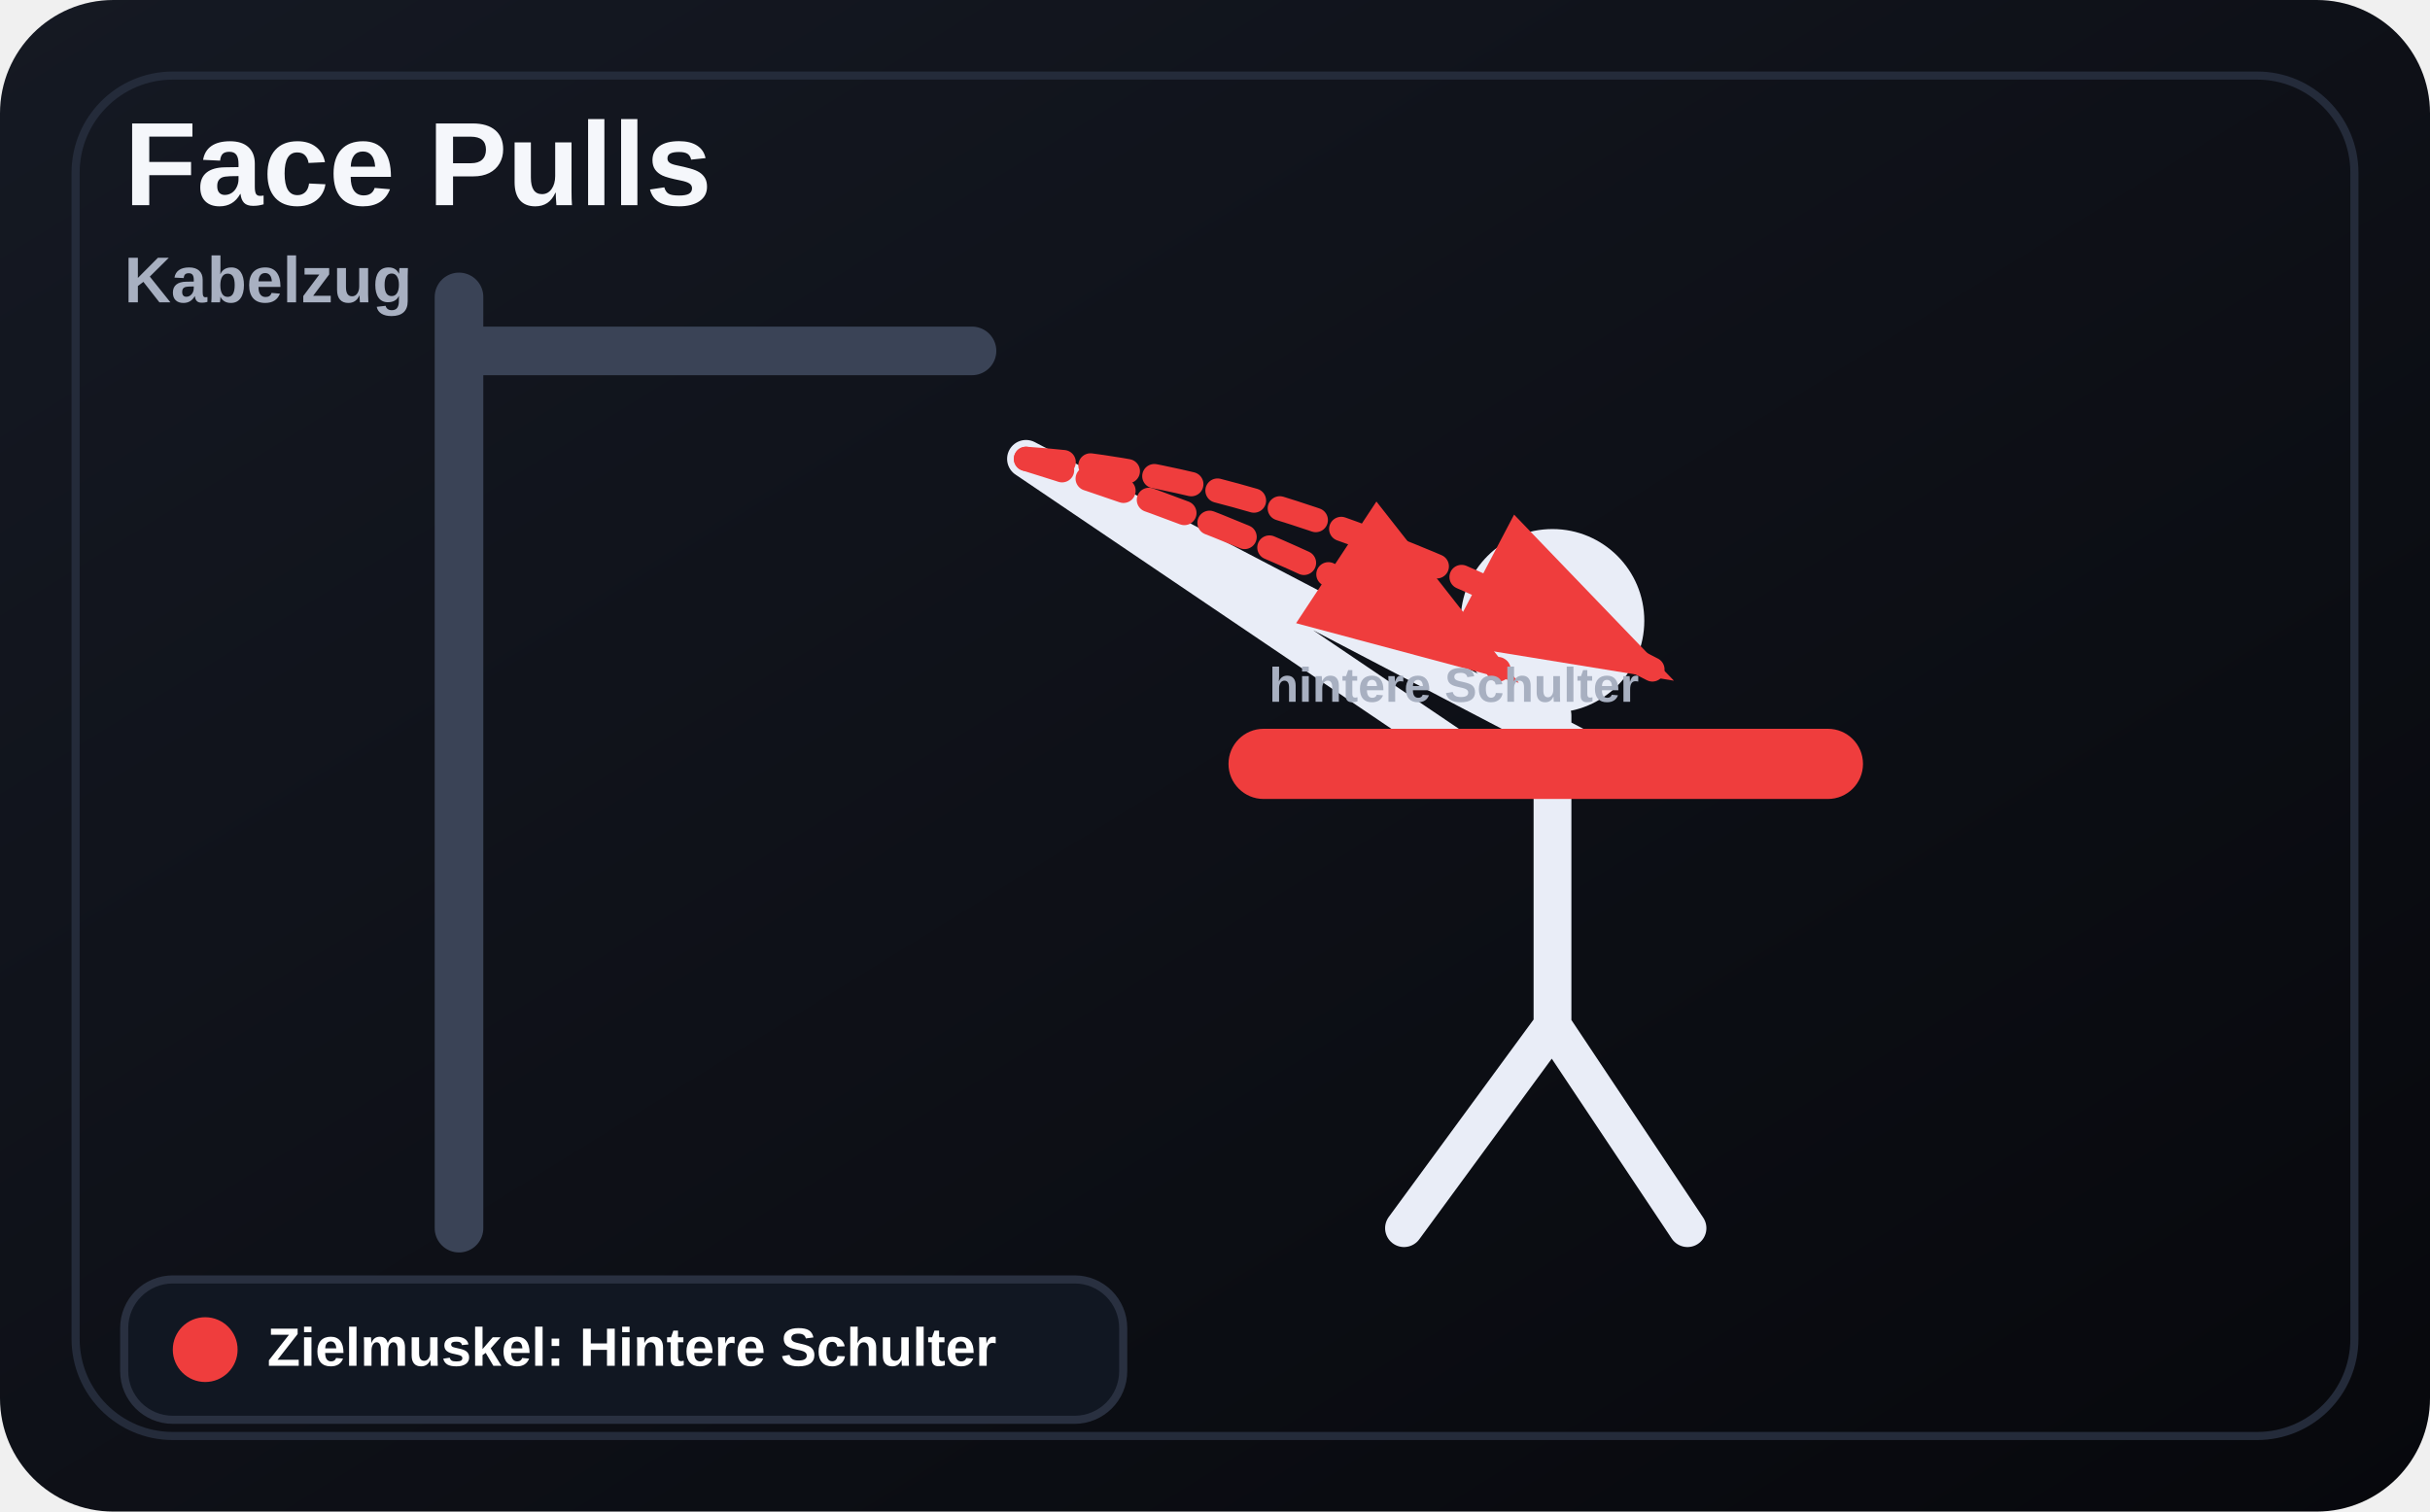
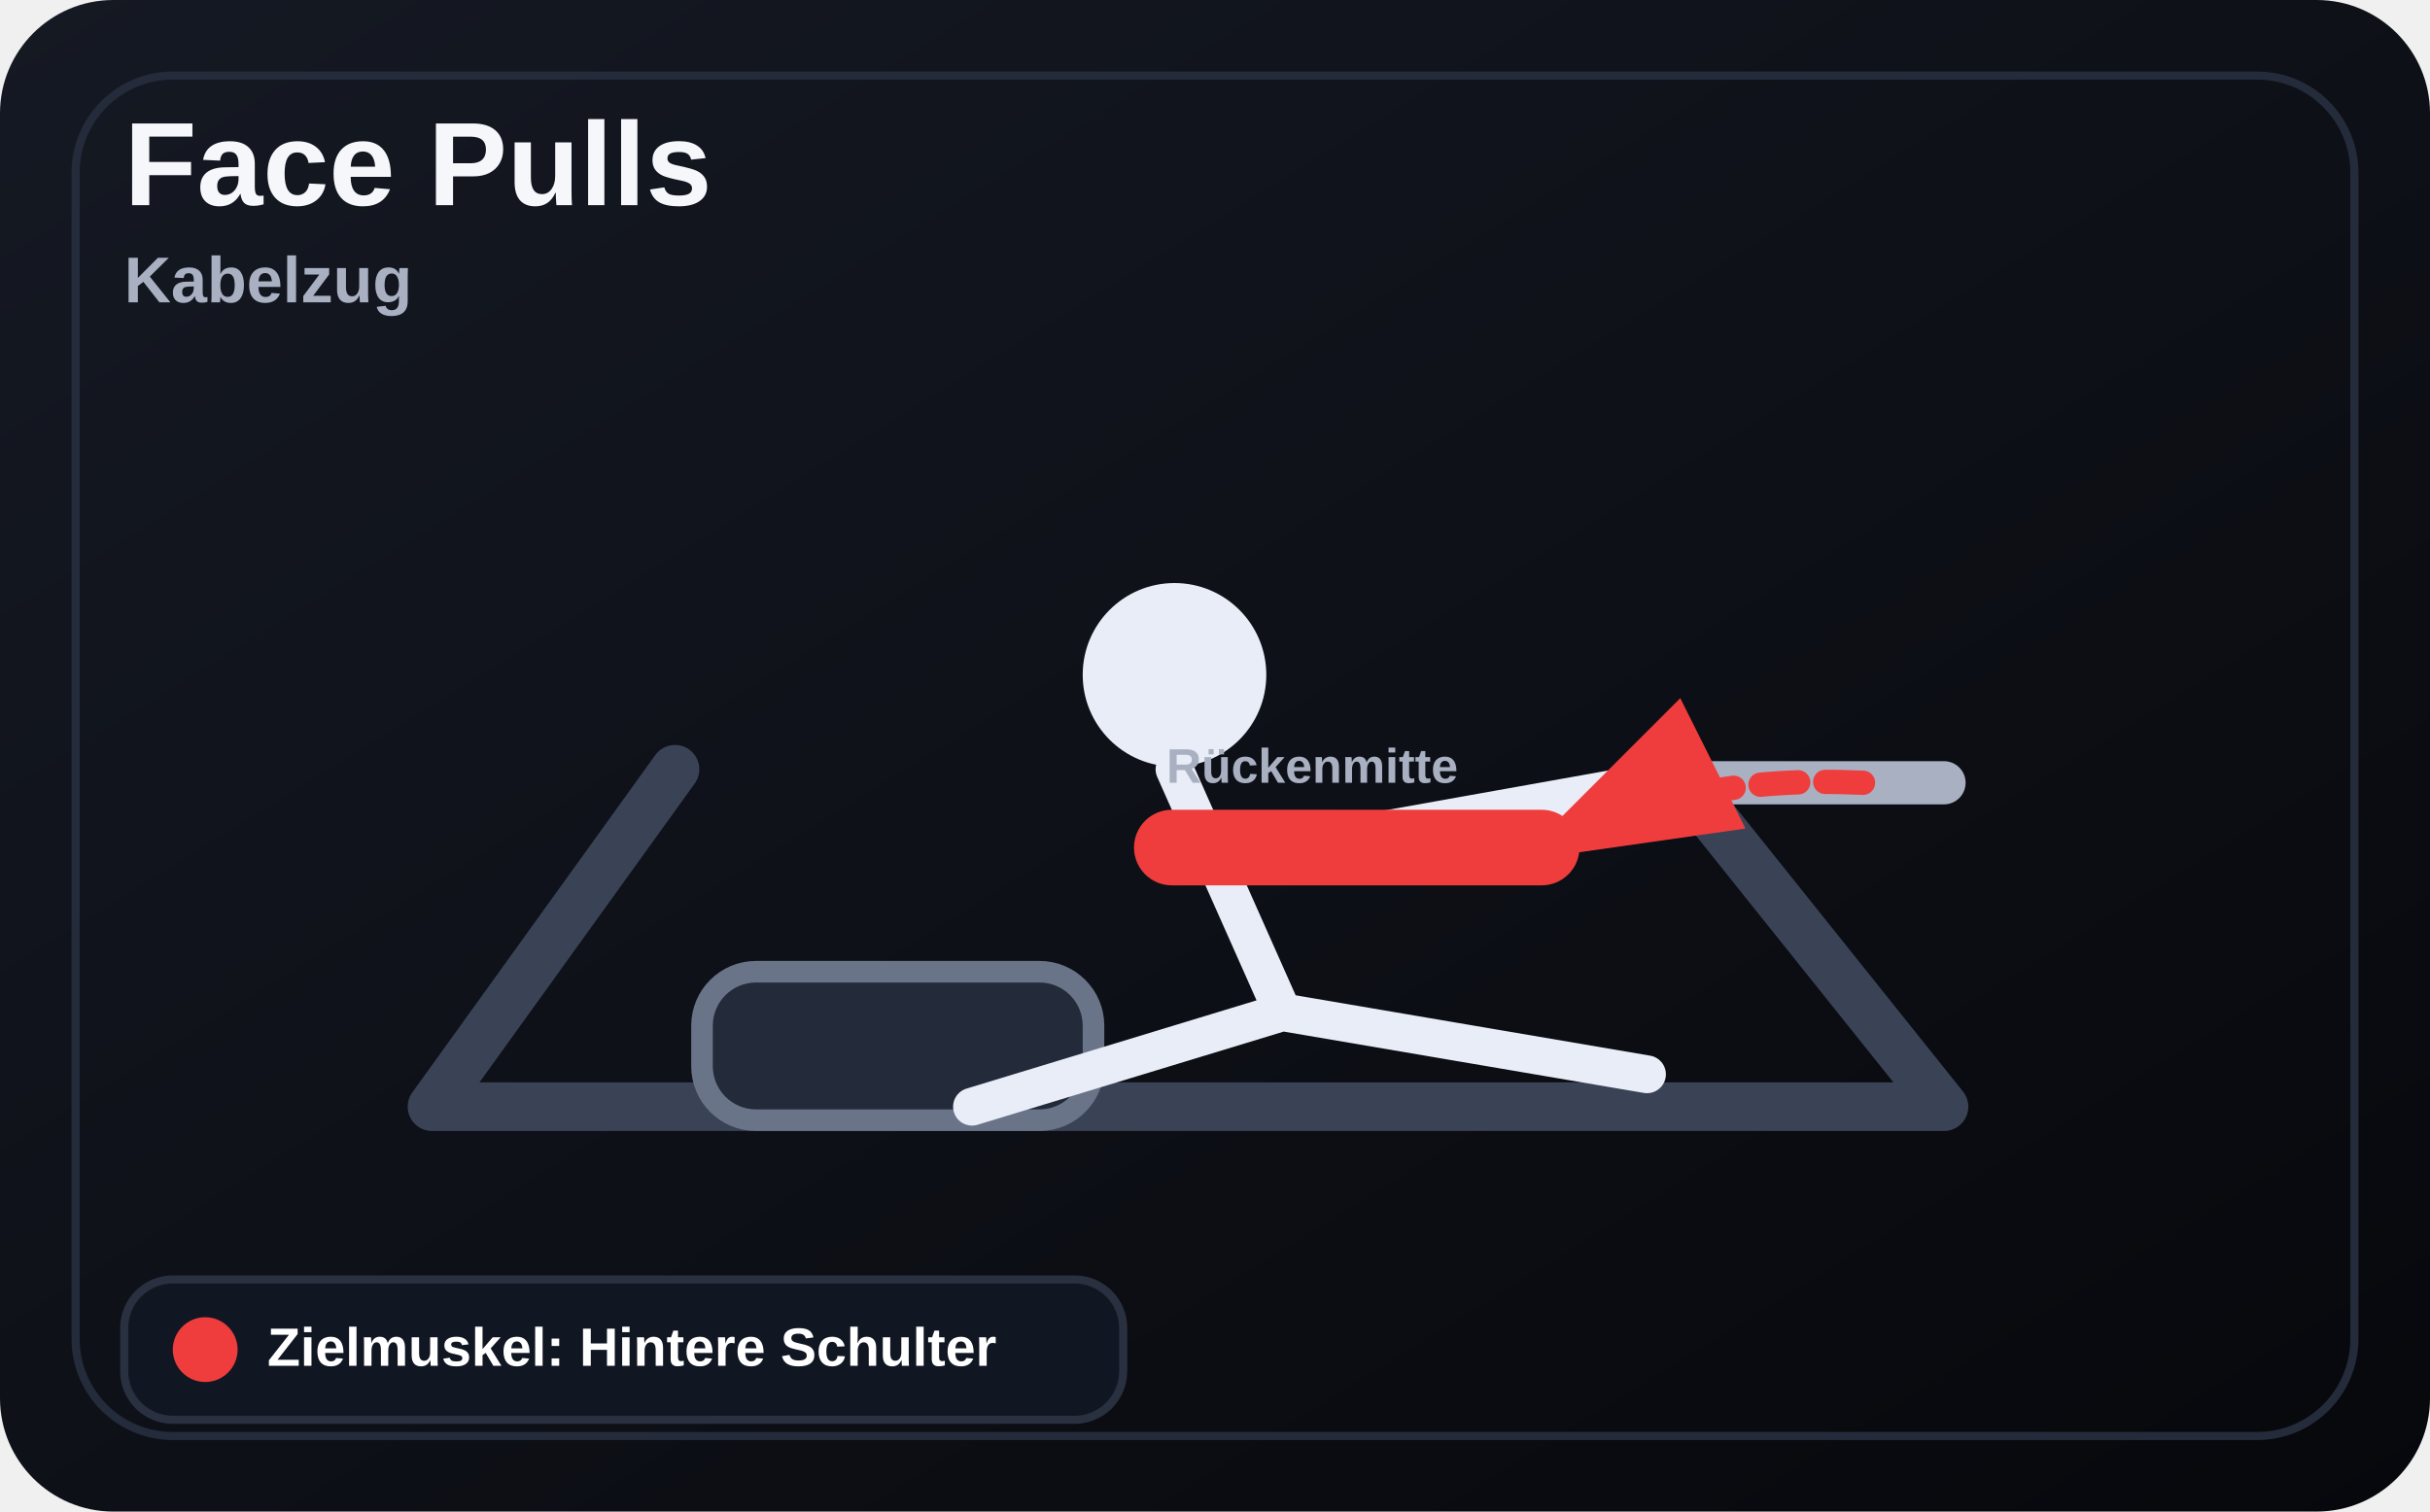
<svg xmlns="http://www.w3.org/2000/svg" viewBox="0 0 900 560">
  <defs>
    <linearGradient id="bg" x1="0" y1="0" x2="1" y2="1">
      <stop offset="0%" stop-color="#151923" />
      <stop offset="100%" stop-color="#07080c" />
    </linearGradient>
-     <style>
-       .title{font:900 44px Arial,sans-serif;fill:#f5f7fb}
-       .sub{font:700 24px Arial,sans-serif;fill:#a8b0c1}
-       .label{font:900 20px Arial,sans-serif;fill:#fff}
-       .note{font:800 18px Arial,sans-serif;fill:#a8b0c1}
-       .machine{fill:none;stroke:#3a4356;stroke-width:18;stroke-linecap:round;stroke-linejoin:round}
-       .machine2{fill:none;stroke:#566178;stroke-width:11;stroke-linecap:round;stroke-linejoin:round}
-       .person{fill:none;stroke:#e9edf7;stroke-width:14;stroke-linecap:round;stroke-linejoin:round}
-       .thin{fill:none;stroke:#e9edf7;stroke-width:9;stroke-linecap:round;stroke-linejoin:round}
-       .personFill{fill:#e9edf7}
-       .bar{stroke:#a8b0c1;stroke-width:16;stroke-linecap:round;fill:none}
-       .seat{fill:#232a3a;stroke:#6a7488;stroke-width:8}
-       .plate{fill:#202634;stroke:#8a94a8;stroke-width:7}
-       .arrow{fill:none;stroke:#ef3d3d;stroke-width:9;stroke-linecap:round;stroke-linejoin:round;stroke-dasharray:14 10;marker-end:url(#arrowhead)}
-       .highlight{fill:#ef3d3d}
-     </style>
+     <style>.title{font:900 44px Arial,sans-serif;fill:#f5f7fb}.sub{font:700 24px Arial,sans-serif;fill:#a8b0c1}.label{font:900 20px Arial,sans-serif;fill:#fff}.small{font:800 18px Arial,sans-serif;fill:#a8b0c1}.machine{fill:none;stroke:#3a4356;stroke-width:18;stroke-linecap:round;stroke-linejoin:round}.machine2{fill:none;stroke:#566178;stroke-width:11;stroke-linecap:round;stroke-linejoin:round}.person{fill:none;stroke:#e9edf7;stroke-width:14;stroke-linecap:round;stroke-linejoin:round}.personFill{fill:#e9edf7}.bar{stroke:#a8b0c1;stroke-width:16;stroke-linecap:round;fill:none}.seat{fill:#232a3a;stroke:#6a7488;stroke-width:8}.plate{fill:#202634;stroke:#8a94a8;stroke-width:7}.arrow{fill:none;stroke:#ef3d3d;stroke-width:9;stroke-linecap:round;stroke-linejoin:round;stroke-dasharray:14 10;marker-end:url(#arrowhead)}.highlight{fill:#ef3d3d}</style>
    <marker id="arrowhead" markerWidth="10" markerHeight="10" refX="8" refY="3" orient="auto">
      <path d="M0,0 L0,6 L9,3 z" fill="#ef3d3d" />
    </marker>
  </defs>
  <rect width="900" height="560" rx="42" fill="url(#bg)" />
  <rect x="28" y="28" width="844" height="504" rx="36" fill="none" stroke="#242b3a" stroke-width="3" />
  <text x="46" y="76" class="title">Face Pulls</text>
  <text x="46" y="112" class="sub">Kabelzug</text>
-   <path class="machine" d="M170 110V455M170 130H360" />
-   <circle class="personFill" cx="575" cy="230" r="34" />
-   <path class="person" d="M575 265V385M550 285L380 170M600 285L380 170M575 380L520 455M575 380L625 455" />
-   <path class="arrow" d="M380 170C445 190 505 215 555 248" />
-   <path class="arrow" d="M380 170C455 175 530 205 612 248" />
-   <rect class="highlight" x="455" y="270" width="235" height="26" rx="13" />
-   <text x="470" y="260" class="note">hintere Schulter</text>
+   <path d="M160 410H720M160 410L250 285M720 410L620 285" class="machine" />
+   <rect x="260" y="360" width="145" height="55" rx="20" class="seat" />
+   <circle cx="435" cy="250" r="34" class="personFill" />
+   <path d="M435 285L475 375L610 398M475 375L360 410M470 315L610 290" class="person" />
+   <path d="M610 290H720" class="bar" />
+   <path d="M690 290C645 288 610 295 570 315" class="arrow" />
+   <rect x="420" y="300" width="165" height="28" rx="14" class="highlight" />
+   <text x="432" y="290" class="small">Rückenmitte</text>
  <rect x="46" y="474" width="370" height="52" rx="18" fill="#111722" stroke="#293040" stroke-width="3" />
  <circle cx="76" cy="500" r="12" fill="#ef3d3d" />
  <text x="99" y="506" class="label">Zielmuskel: Hintere Schulter</text>
</svg>
